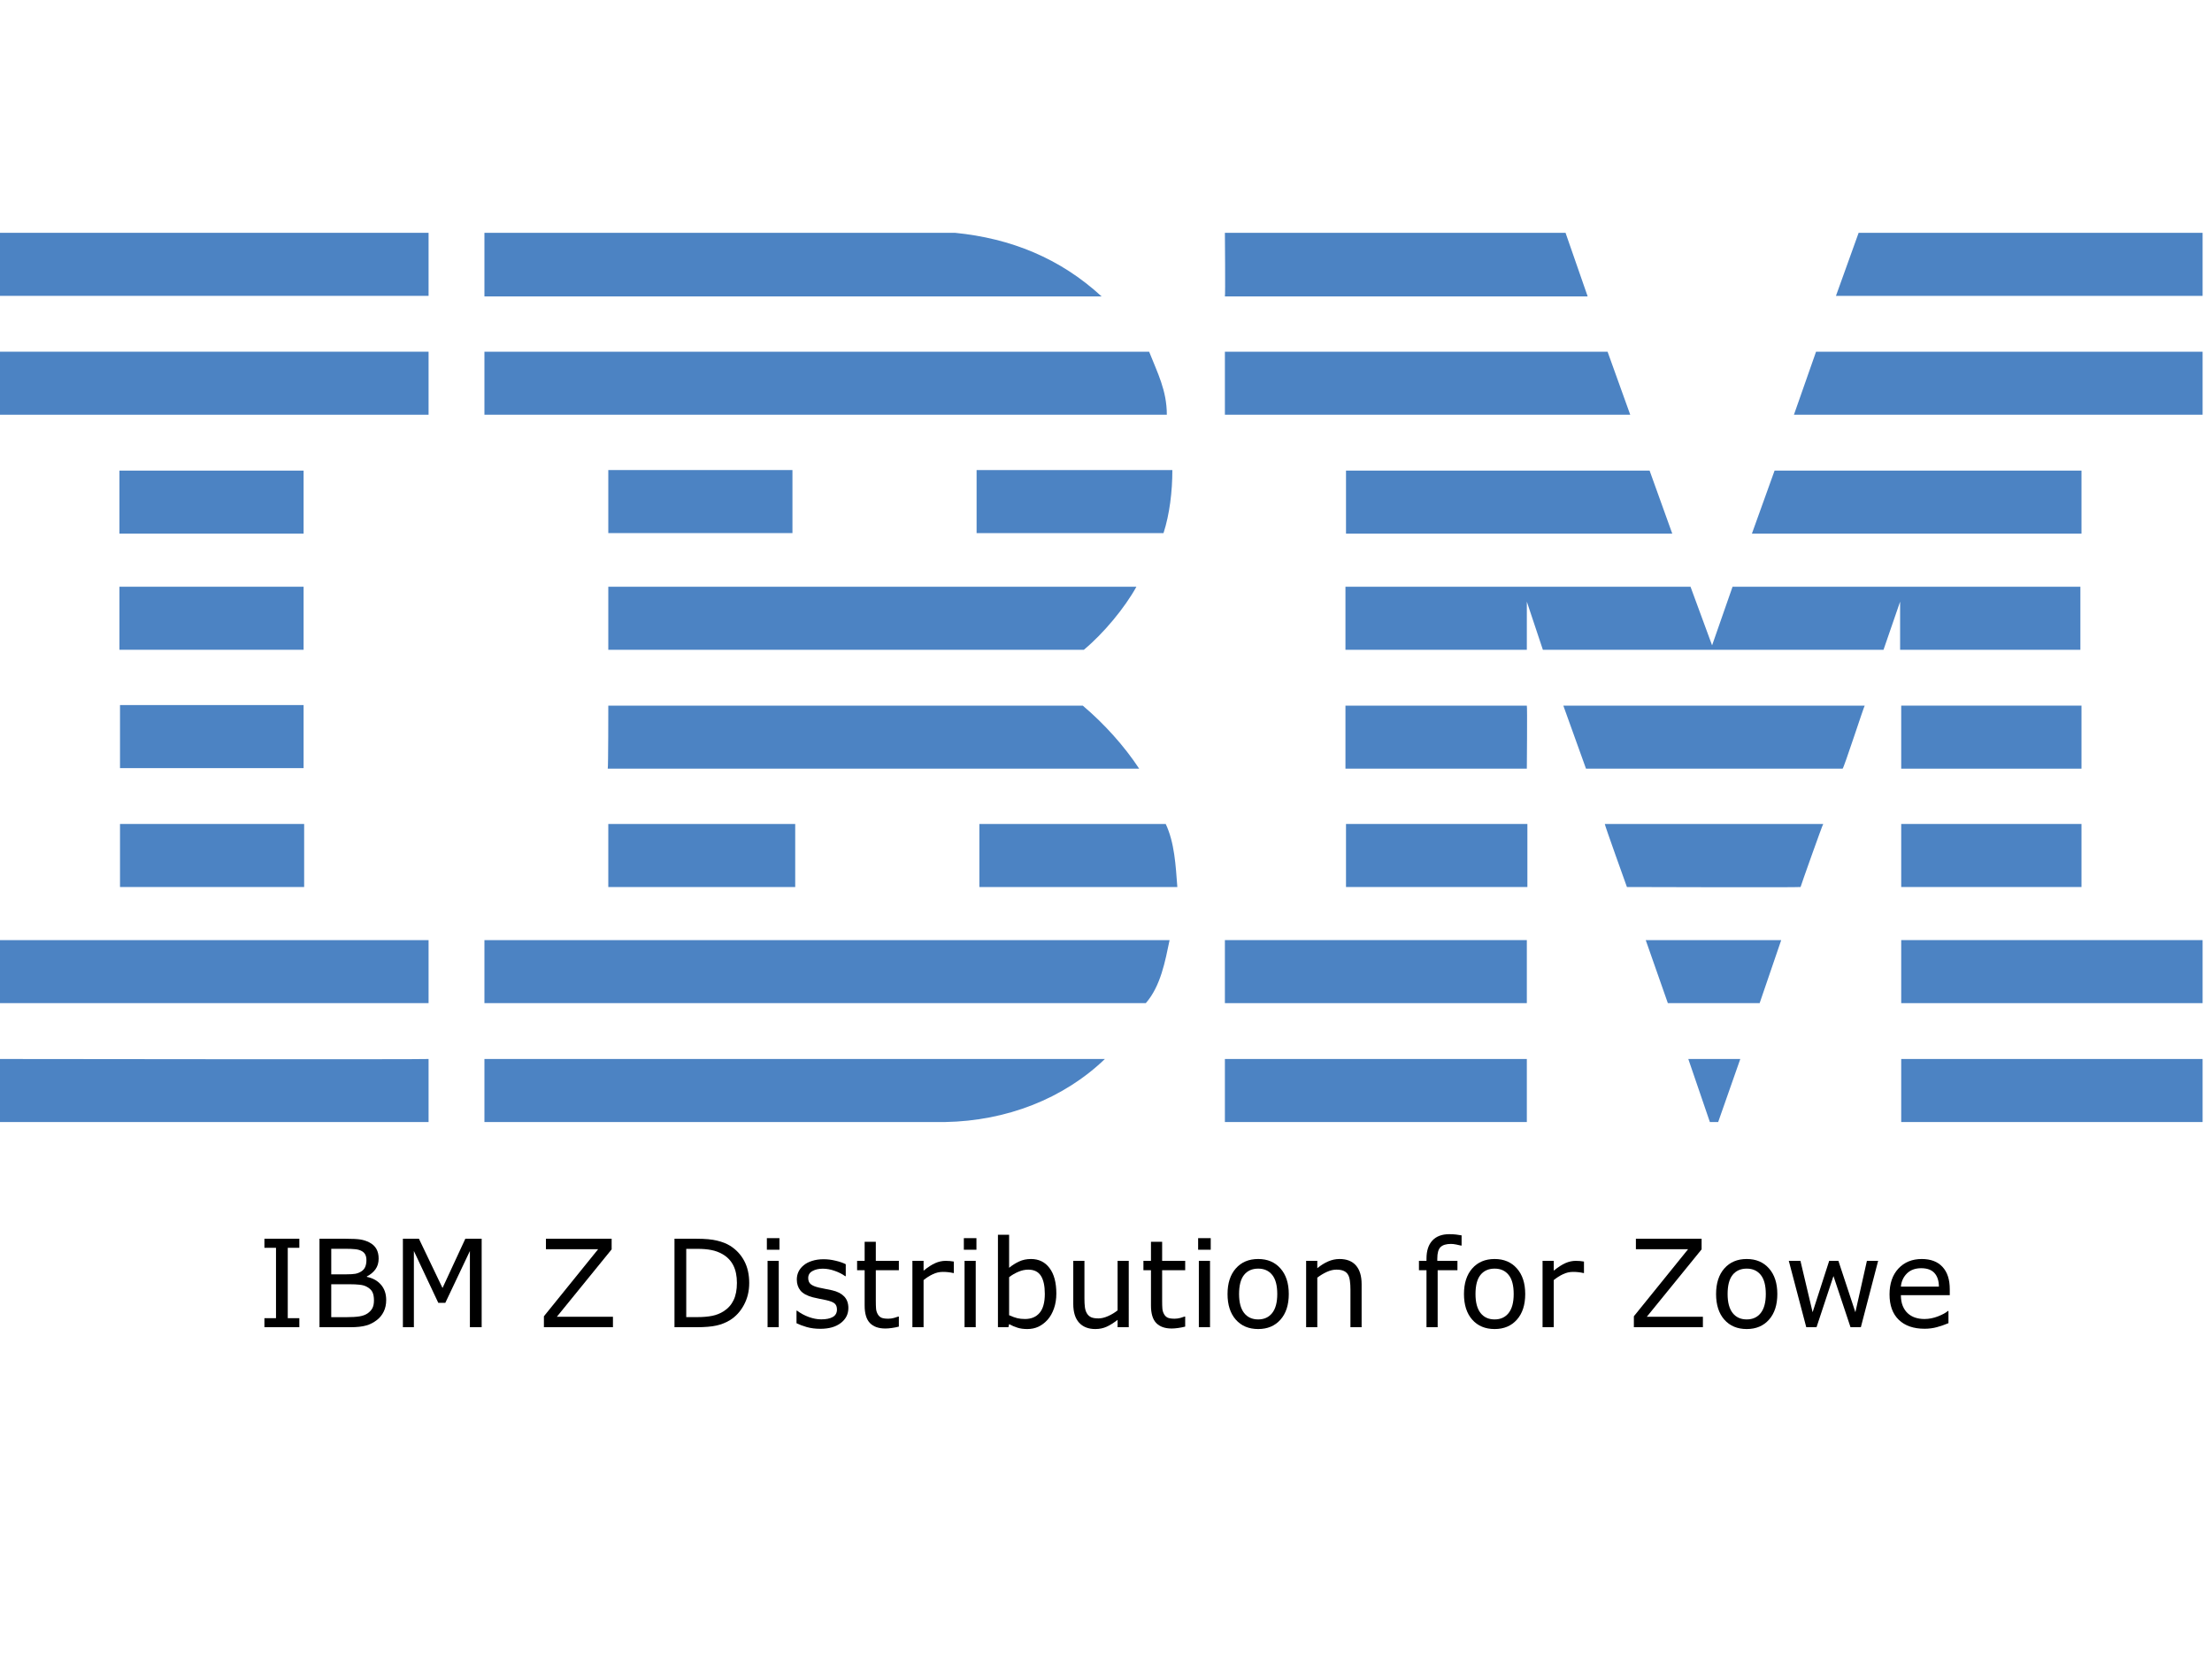
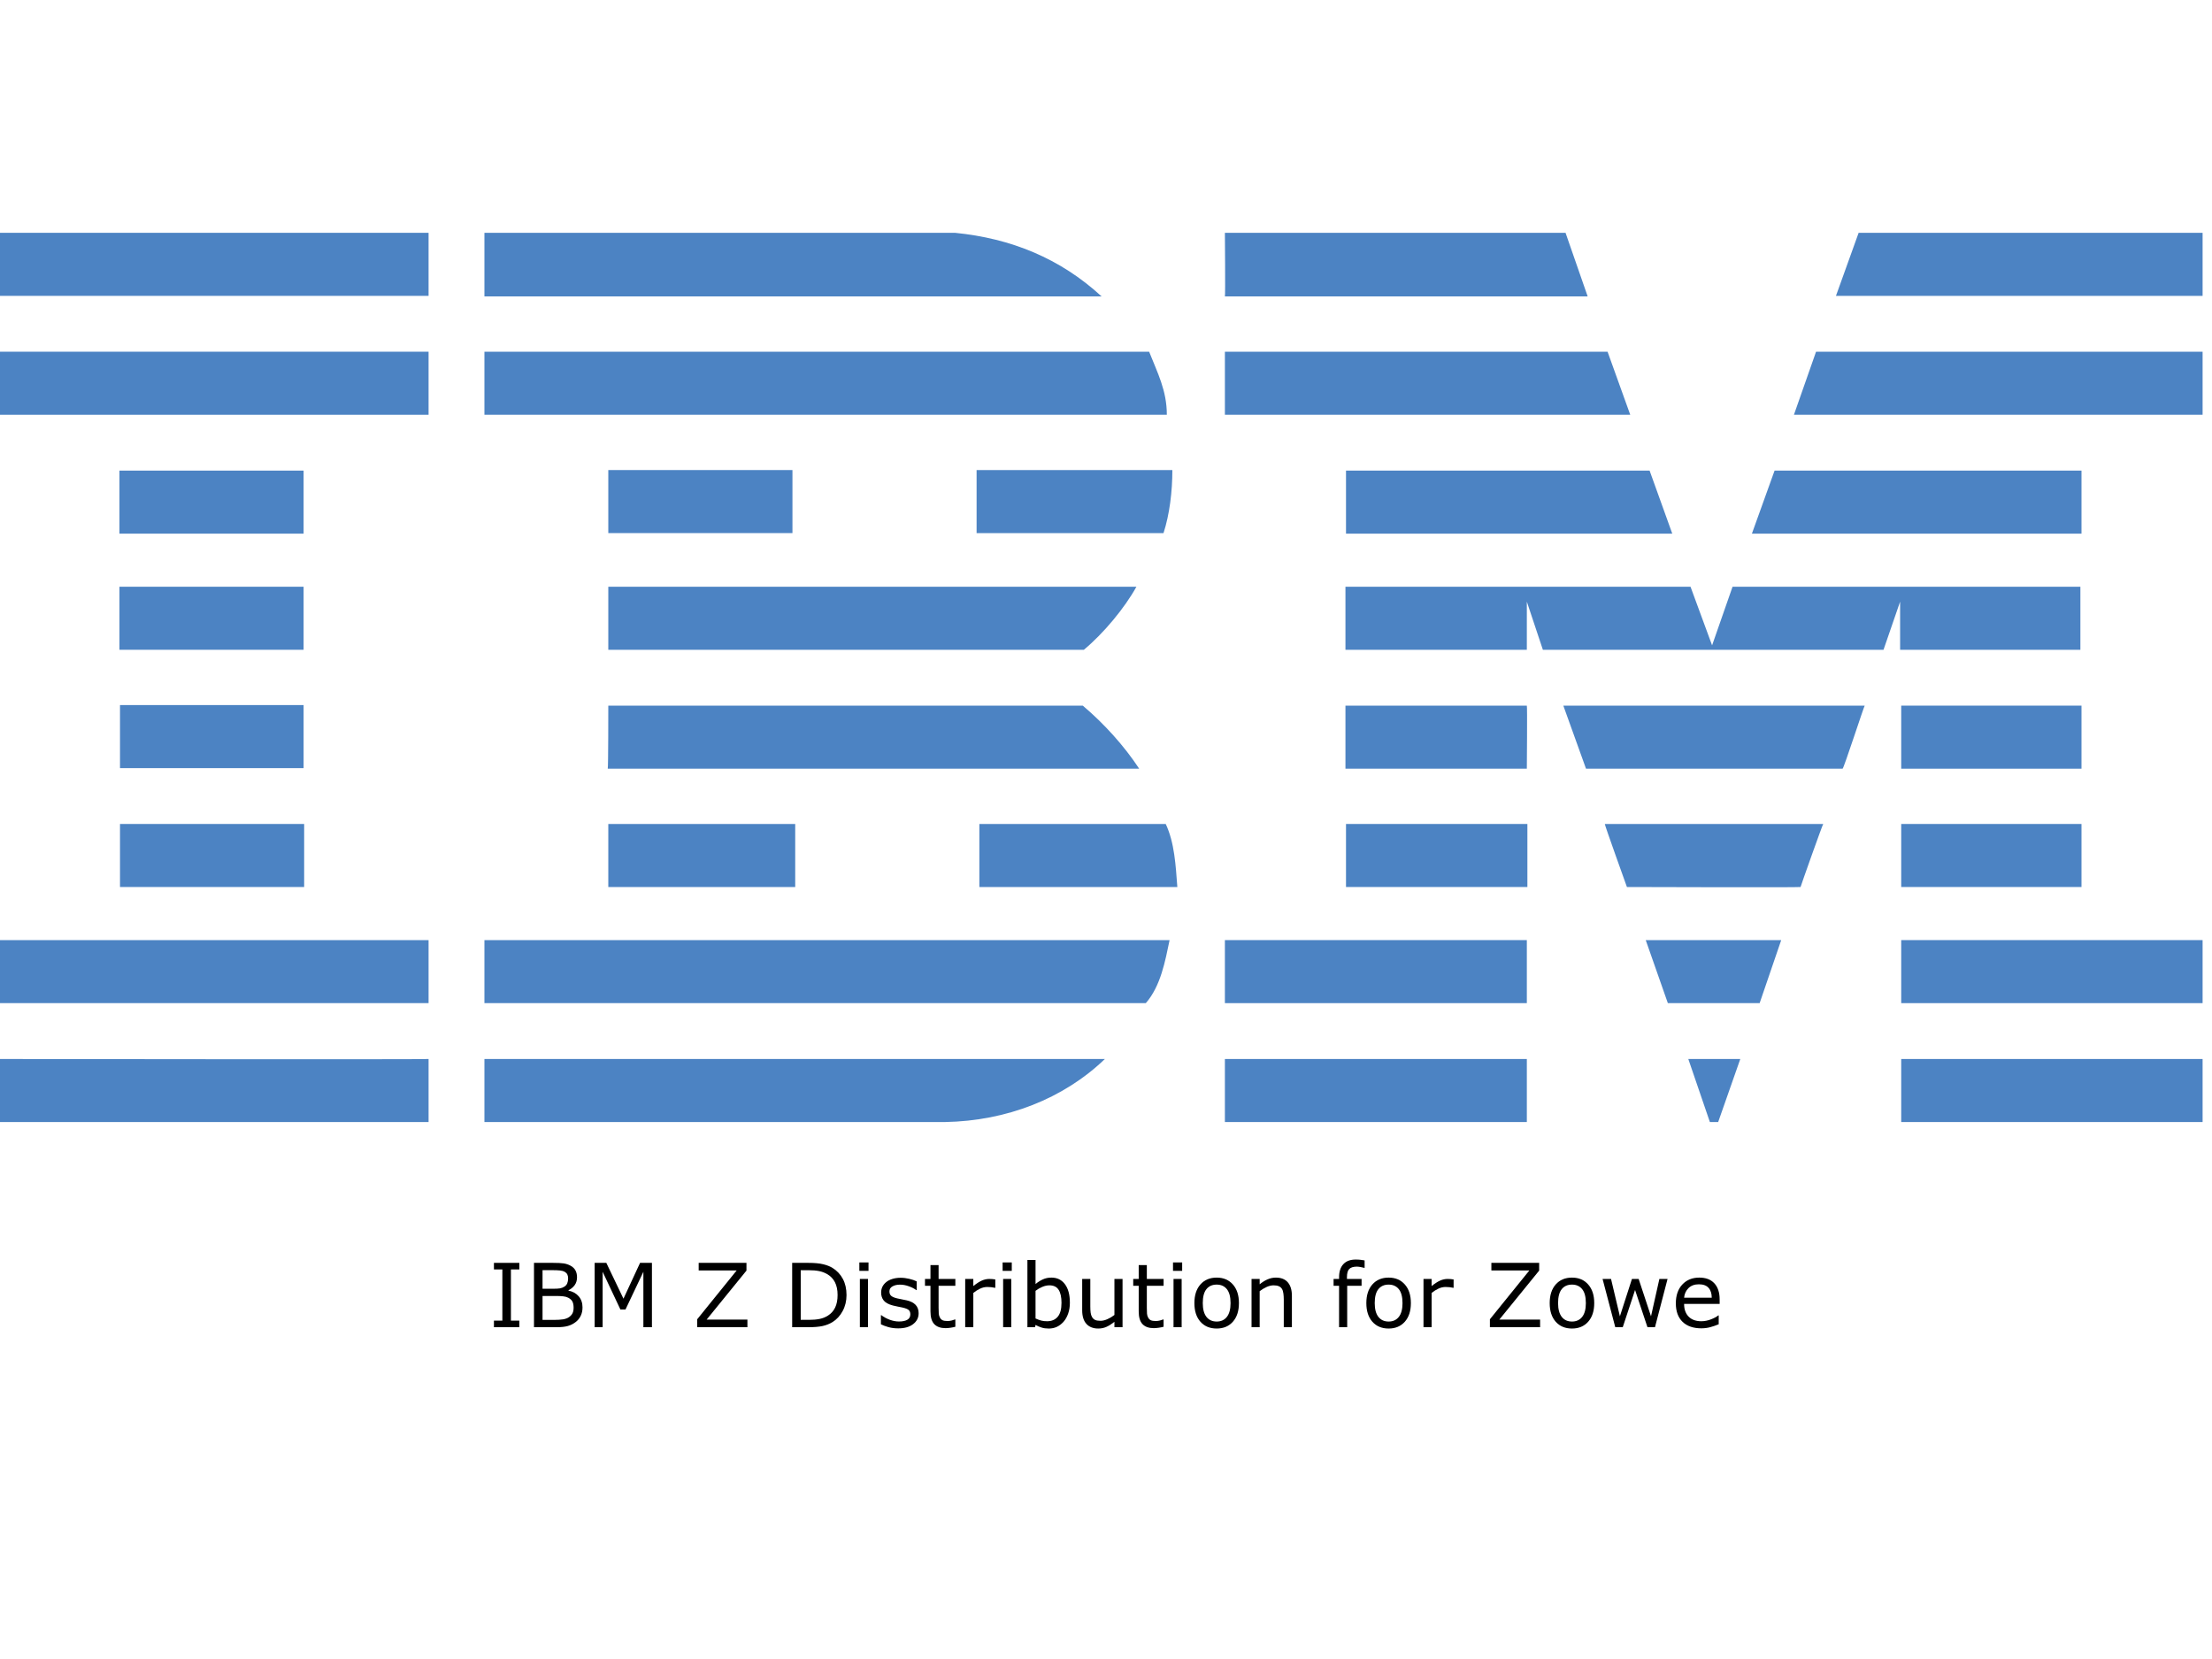
<svg xmlns="http://www.w3.org/2000/svg" id="Layer_1" x="0px" y="0px" viewBox="0 0 400 300" style="enable-background:new 0 0 400 245;" xml:space="preserve" version="1.1">
  <defs id="defs137" />
  <style type="text/css" id="style2"> .st0{fill:#4C83C3;} </style>
  <g id="g130">
    <path id="polygon4" class="st0" style="fill:#4c83c3" d="m 336.1,42.1 h 62.2 V 53.5 H 332 Z" />
    <path class="st0" d="m 221.5,42.1 h 61.6 l 4,11.5 c 0,0 -65.6,0 -65.6,0 0.1,-0.1 0,-11.5 0,-11.5 z" id="path6" />
    <path class="st0" d="m 172.7,42.1 c 10.1,1 19,4.6 26.5,11.5 0,0 -111.6,0 -111.6,0 0,0 0,-11.5 0,-11.5 z" id="path8" />
    <g id="g14">
      <path id="rect10" class="st0" style="fill:#4c83c3" d="m 0,42.1 h 77.5 v 11.4 H 0 Z" />
      <path class="st0" d="M 38.8,47.8" id="path12" />
    </g>
    <path class="st0" d="m 398.3,75 h -73.9 c 0,0 4,-11.4 4,-11.4 h 69.9 z" id="path16" />
    <path id="polygon18" class="st0" style="fill:#4c83c3" d="m 221.5,63.6 h 69.2 l 4.1,11.4 h -73.3 z" />
    <path class="st0" d="m 207.8,63.6 c 1.5,3.8 3.2,7 3.2,11.4 H 87.6 V 63.6 Z" id="path20" />
    <g id="g26">
      <path id="rect22" class="st0" style="fill:#4c83c3" d="m 0,63.6 h 77.5 v 11.4 H 0 Z" />
      <path class="st0" d="M 38.8,69.3" id="path24" />
    </g>
    <path id="polygon28" class="st0" style="fill:#4c83c3" d="m 376.4,85.1 v 11.4 h -59.6 l 4.1,-11.4 z" />
    <path id="polygon30" class="st0" style="fill:#4c83c3" d="M 243.4,96.5 V 85.1 h 54.9 l 4.1,11.4 z" />
    <path class="st0" d="m 212,85 c 0,3.9 -0.5,8 -1.6,11.4 H 176.6 V 85 Z" id="path32" />
    <g id="g38">
      <path id="rect34" class="st0" style="fill:#4c83c3" d="m 21.6,85.1 h 33.3 v 11.4 H 21.6 Z" />
      <path class="st0" d="M 38.3,90.8" id="path36" />
    </g>
    <g id="g44">
      <path id="rect40" class="st0" style="fill:#4c83c3" d="m 110,85 h 33.3 V 96.4 H 110 Z" />
      <path class="st0" d="M 126.6,90.8" id="path42" />
    </g>
    <path class="st0" d="m 276.1,108.8 c 0,0 0,8.7 0,8.7 h -32.8 v -11.4 h 62.4 l 3.9,10.6 c 0,0 3.7,-10.6 3.7,-10.6 h 62.9 v 11.4 h -32.6 c 0,0 0,-8.7 0,-8.7 l -3,8.7 H 279 Z" id="path46" />
    <path class="st0" d="m 110,106.1 h 95.5 v 0 c -2.1,3.8 -5.9,8.4 -9.5,11.4 0,0 -86,0 -86,0 0,0 0,-11.4 0,-11.4 z" id="path48" />
    <g id="g54">
      <path id="rect50" class="st0" style="fill:#4c83c3" d="m 21.6,106.1 h 33.3 v 11.4 H 21.6 Z" />
      <path class="st0" d="M 38.3,111.8" id="path52" />
    </g>
    <g id="g60">
      <path id="rect56" class="st0" style="fill:#4c83c3" d="m 343.8,127.6 h 32.6 V 139 h -32.6 z" />
      <path class="st0" d="M 360.1,133.3" id="path58" />
    </g>
    <path class="st0" d="M 276.1,127.6 H 243.3 V 139 c 0,0 32.8,0 32.8,0 0,-0.1 0.1,-11.4 0,-11.4 z" id="path62" />
    <path class="st0" d="m 337.2,127.6 c -0.1,0 -3.8,11.4 -4,11.4 h -46.4 c 0,0 -4.1,-11.4 -4.1,-11.4 z" id="path64" />
    <path class="st0" d="m 110,127.6 h 85.8 c 3.9,3.3 7.5,7.3 10.2,11.4 0.2,0 -96.1,0 -96.1,0 0.1,-0.1 0.1,-11.4 0.1,-11.4 z" id="path66" />
    <path class="st0" d="M 54.9,138.9 V 127.5 H 21.7 c 0,0 0,11.4 0,11.4 0,0 33.2,0 33.2,0 z" id="path68" />
    <g id="g74">
      <path id="rect70" class="st0" style="fill:#4c83c3" d="m 343.8,149 h 32.6 v 11.4 h -32.6 z" />
      <path class="st0" d="M 360.1,154.7" id="path72" />
    </g>
    <g id="g80">
      <path id="rect76" class="st0" style="fill:#4c83c3" d="m 243.4,149 h 32.8 v 11.4 h -32.8 z" />
      <path class="st0" d="M 259.8,154.7" id="path78" />
    </g>
    <path class="st0" d="m 325.6,160.4 c 0,-0.1 4,-11.4 4.1,-11.4 h -39.5 c -0.1,0 4,11.4 4,11.4 0,0 31.4,0.1 31.4,0 z" id="path82" />
    <path class="st0" d="m 110,160.4 c 0,0 0,-11.4 0,-11.4 h 33.8 c 0,0 0,11.4 0,11.4 -0.1,0 -33.8,0 -33.8,0 z" id="path84" />
    <path class="st0" d="m 210.8,149 c 1.6,3.4 1.8,7.5 2.1,11.4 H 177.1 V 149 Z" id="path86" />
    <g id="g92">
      <path id="rect88" class="st0" style="fill:#4c83c3" d="M 21.7,149 H 55 v 11.4 H 21.7 Z" />
      <path class="st0" d="M 38.3,154.7" id="path90" />
    </g>
    <g id="g98">
      <path id="rect94" class="st0" style="fill:#4c83c3" d="m 343.8,170 h 54.5 v 11.4 h -54.5 z" />
      <path class="st0" d="M 371,175.7" id="path96" />
    </g>
    <g id="g104">
      <path id="rect100" class="st0" style="fill:#4c83c3" d="m 221.5,170 h 54.6 v 11.4 h -54.6 z" />
      <path class="st0" d="M 248.8,175.7" id="path102" />
    </g>
    <path id="polygon106" class="st0" style="fill:#4c83c3" d="m 297.6,170 h 24.5 l -3.9,11.4 h -16.6 z" />
    <path class="st0" d="m 0,170 v 11.4 h 77.5 c 0,0 0,-11.4 0,-11.4 0,0 -77.6,0 -77.5,0 z" id="path108" />
    <path class="st0" d="m 211.5,170 c -0.8,3.8 -1.6,8.3 -4.3,11.4 h -1 H 87.6 V 170 Z" id="path110" />
    <path id="polygon112" class="st0" style="fill:#4c83c3" d="m 305.3,191.5 h 9.4 l -4,11.4 h -1.5 z" />
    <g id="g118">
      <path id="rect114" class="st0" style="fill:#4c83c3" d="m 343.8,191.5 h 54.5 v 11.4 h -54.5 z" />
      <path class="st0" d="M 371,197.2" id="path116" />
    </g>
    <path class="st0" d="m 87.6,202.9 v -11.4 c 0,0 111.9,0 112.2,0 -7.5,7.2 -17.8,11.2 -28.9,11.4 H 87.6" id="path120" />
    <g id="g126">
      <path id="rect122" class="st0" style="fill:#4c83c3" d="m 221.5,191.5 h 54.6 v 11.4 h -54.6 z" />
      <path class="st0" d="M 248.8,197.2" id="path124" />
    </g>
    <path class="st0" d="m 77.5,191.5 c 0,0 0,11.4 0,11.4 0,0 -77.4,0 -77.5,0 0,0 0,-11.4 0,-11.4 0,0 77.4,0.1 77.5,0 z" id="path128" />
  </g>
-   <g aria-label="IBM Z Distribution for Zowe" id="text132" style="font-size:22px;text-anchor:middle">
-     <path d="M 54.132,240 H 47.815 v -1.633 h 2.095 V 225.638 H 47.815 v -1.633 h 6.316 v 1.633 h -2.095 v 12.729 h 2.095 z" id="path158" />
-     <path d="m 69.837,235.08 q 0,1.192 -0.451,2.105 -0.451,0.913 -1.214,1.504 -0.902,0.709 -1.987,1.01 Q 65.11,240 63.445,240 h -5.672 v -15.995 h 4.737 q 1.751,0 2.621,0.129 0.87,0.129 1.665,0.537 0.881,0.462 1.278,1.192 0.397,0.72 0.397,1.729 0,1.139 -0.58,1.944 -0.58,0.795 -1.547,1.278 v 0.086 q 1.622,0.333 2.557,1.429 0.935,1.085 0.935,2.75 z m -3.577,-7.208 q 0,-0.58 -0.193,-0.978 -0.193,-0.397 -0.623,-0.645 -0.505,-0.29 -1.225,-0.354 -0.72,-0.075 -1.783,-0.075 h -2.535 v 4.619 h 2.75 q 0.999,0 1.59,-0.097 0.591,-0.107 1.096,-0.43 0.505,-0.322 0.709,-0.827 0.215,-0.516 0.215,-1.214 z m 1.364,7.294 q 0,-0.967 -0.29,-1.536 -0.29,-0.569 -1.053,-0.967 -0.516,-0.269 -1.257,-0.344 -0.73,-0.086 -1.783,-0.086 h -3.341 v 5.951 h 2.814 q 1.396,0 2.288,-0.14 0.892,-0.15 1.461,-0.537 0.602,-0.419 0.881,-0.956 0.279,-0.537 0.279,-1.386 z" id="path160" />
-     <path d="m 87.1,240 h -2.127 v -13.782 l -4.447,9.378 h -1.268 l -4.415,-9.378 V 240 h -1.987 v -15.995 h 2.9 l 4.265,8.905 4.125,-8.905 h 2.954 z" id="path162" />
-     <path d="M 110.84,240 H 98.357 v -1.977 l 9.808,-12.128 h -9.442 v -1.891 h 11.881 v 1.923 l -9.904,12.182 h 10.141 z" id="path164" />
-     <path d="m 135.482,232.019 q 0,2.181 -0.956,3.953 -0.945,1.772 -2.524,2.75 -1.096,0.677 -2.449,0.978 Q 128.21,240 126.008,240 h -4.039 v -15.995 h 3.996 q 2.342,0 3.717,0.344 1.386,0.333 2.342,0.924 1.633,1.021 2.546,2.718 0.913,1.697 0.913,4.028 z m -2.224,-0.032 q 0,-1.88 -0.655,-3.169 -0.655,-1.289 -1.955,-2.03 -0.945,-0.537 -2.009,-0.741 -1.063,-0.215 -2.546,-0.215 h -1.998 v 12.343 h 1.998 q 1.536,0 2.675,-0.226 1.149,-0.226 2.105,-0.838 1.192,-0.763 1.783,-2.009 0.602,-1.246 0.602,-3.115 z" id="path166" />
-     <path d="m 140.95,225.992 h -2.277 v -2.095 h 2.277 z M 140.821,240 h -2.02 v -11.999 h 2.02 z" id="path168" />
-     <path d="m 153.411,236.541 q 0,1.644 -1.364,2.696 -1.354,1.053 -3.706,1.053 -1.332,0 -2.449,-0.312 -1.106,-0.322 -1.858,-0.698 v -2.267 h 0.107 q 0.956,0.72 2.127,1.149 1.171,0.419 2.245,0.419 1.332,0 2.084,-0.43 0.752,-0.43 0.752,-1.354 0,-0.709 -0.408,-1.074 -0.408,-0.365 -1.568,-0.623 -0.43,-0.097 -1.128,-0.226 -0.688,-0.129 -1.257,-0.279 -1.579,-0.419 -2.245,-1.225 -0.655,-0.816 -0.655,-1.998 0,-0.741 0.301,-1.396 0.312,-0.655 0.935,-1.171 0.602,-0.505 1.525,-0.795 0.935,-0.301 2.084,-0.301 1.074,0 2.17,0.269 1.106,0.258 1.837,0.634 v 2.159 h -0.107 q -0.773,-0.569 -1.88,-0.956 -1.106,-0.397 -2.17,-0.397 -1.106,0 -1.869,0.43 -0.763,0.419 -0.763,1.257 0,0.741 0.462,1.117 0.451,0.376 1.461,0.612 0.559,0.129 1.246,0.258 0.698,0.129 1.16,0.236 1.407,0.322 2.17,1.106 0.763,0.795 0.763,2.105 z" id="path170" />
-     <path d="m 162.542,239.893 q -0.569,0.15 -1.246,0.247 -0.666,0.097 -1.192,0.097 -1.837,0 -2.793,-0.988 -0.956,-0.988 -0.956,-3.169 v -6.381 h -1.364 v -1.697 h 1.364 v -3.448 h 2.02 v 3.448 h 4.168 v 1.697 h -4.168 v 5.468 q 0,0.945 0.043,1.482 0.043,0.526 0.301,0.988 0.236,0.43 0.645,0.634 0.419,0.193 1.268,0.193 0.494,0 1.031,-0.14 0.537,-0.15 0.773,-0.247 h 0.107 z" id="path172" />
-     <path d="m 172.479,230.203 h -0.107 q -0.451,-0.107 -0.881,-0.15 -0.419,-0.054 -0.999,-0.054 -0.935,0 -1.805,0.419 -0.87,0.408 -1.676,1.063 V 240 h -2.02 v -11.999 h 2.02 v 1.772 q 1.203,-0.967 2.116,-1.364 0.924,-0.408 1.88,-0.408 0.526,0 0.763,0.032 0.236,0.021 0.709,0.097 z" id="path174" />
-     <path d="m 176.571,225.992 h -2.277 v -2.095 h 2.277 z M 176.442,240 h -2.02 v -11.999 h 2.02 z" id="path176" />
-     <path d="m 191.02,233.909 q 0,1.504 -0.43,2.707 -0.419,1.203 -1.139,2.02 -0.763,0.849 -1.676,1.278 -0.913,0.419 -2.009,0.419 -1.021,0 -1.783,-0.247 -0.763,-0.236 -1.504,-0.645 L 182.351,240 h -1.891 v -16.715 h 2.02 v 5.973 q 0.849,-0.698 1.805,-1.139 0.956,-0.451 2.148,-0.451 2.127,0 3.352,1.633 1.235,1.633 1.235,4.608 z m -2.084,0.054 q 0,-2.148 -0.709,-3.255 -0.709,-1.117 -2.288,-1.117 -0.881,0 -1.783,0.387 -0.902,0.376 -1.676,0.978 v 6.875 q 0.859,0.387 1.472,0.537 0.623,0.15 1.407,0.15 1.676,0 2.621,-1.096 0.956,-1.106 0.956,-3.459 z" id="path178" />
-     <path d="m 204.114,240 h -2.02 v -1.332 q -1.021,0.806 -1.955,1.235 -0.935,0.43 -2.062,0.43 -1.891,0 -2.943,-1.149 -1.053,-1.16 -1.053,-3.395 v -7.788 h 2.02 v 6.832 q 0,0.913 0.086,1.568 0.086,0.645 0.365,1.106 0.29,0.473 0.752,0.688 0.462,0.215 1.343,0.215 0.784,0 1.708,-0.408 0.935,-0.408 1.74,-1.042 v -8.959 h 2.02 z" id="path180" />
-     <path d="m 214.319,239.893 q -0.569,0.15 -1.246,0.247 -0.666,0.097 -1.192,0.097 -1.837,0 -2.793,-0.988 -0.956,-0.988 -0.956,-3.169 v -6.381 h -1.364 v -1.697 h 1.364 v -3.448 h 2.02 v 3.448 h 4.168 v 1.697 h -4.168 v 5.468 q 0,0.945 0.043,1.482 0.043,0.526 0.301,0.988 0.236,0.43 0.645,0.634 0.419,0.193 1.268,0.193 0.494,0 1.031,-0.14 0.537,-0.15 0.773,-0.247 h 0.107 z" id="path182" />
-     <path d="m 218.938,225.992 h -2.277 v -2.095 h 2.277 z M 218.81,240 h -2.02 v -11.999 h 2.02 z" id="path184" />
-     <path d="m 233.054,234.006 q 0,2.933 -1.504,4.63 -1.504,1.697 -4.028,1.697 -2.546,0 -4.05,-1.697 -1.493,-1.697 -1.493,-4.63 0,-2.933 1.493,-4.63 1.504,-1.708 4.05,-1.708 2.524,0 4.028,1.708 1.504,1.697 1.504,4.63 z m -2.084,0 q 0,-2.331 -0.913,-3.459 -0.913,-1.139 -2.535,-1.139 -1.644,0 -2.557,1.139 -0.902,1.128 -0.902,3.459 0,2.256 0.913,3.427 0.913,1.16 2.546,1.16 1.611,0 2.524,-1.149 0.924,-1.16 0.924,-3.438 z" id="path186" />
-     <path d="m 246.224,240 h -2.02 v -6.832 q 0,-0.827 -0.097,-1.547 -0.097,-0.73 -0.354,-1.139 -0.269,-0.451 -0.773,-0.666 -0.505,-0.226 -1.311,-0.226 -0.827,0 -1.73,0.408 -0.902,0.408 -1.729,1.042 V 240 h -2.02 v -11.999 h 2.02 v 1.332 q 0.945,-0.784 1.955,-1.225 1.01,-0.44 2.073,-0.44 1.944,0 2.965,1.171 1.021,1.171 1.021,3.373 z" id="path188" />
-     <path d="m 264.303,225.24 h -0.107 q -0.333,-0.097 -0.87,-0.193 -0.537,-0.107 -0.945,-0.107 -1.3,0 -1.891,0.58 -0.58,0.569 -0.58,2.073 v 0.408 h 3.642 v 1.697 h -3.577 V 240 h -2.02 v -10.302 h -1.364 v -1.697 h 1.364 v -0.397 q 0,-2.138 1.063,-3.276 1.063,-1.149 3.072,-1.149 0.677,0 1.214,0.065 0.548,0.064 0.999,0.15 z" id="path190" />
-     <path d="m 275.808,234.006 q 0,2.933 -1.504,4.63 -1.504,1.697 -4.028,1.697 -2.546,0 -4.05,-1.697 -1.493,-1.697 -1.493,-4.63 0,-2.933 1.493,-4.63 1.504,-1.708 4.05,-1.708 2.524,0 4.028,1.708 1.504,1.697 1.504,4.63 z m -2.084,0 q 0,-2.331 -0.913,-3.459 -0.913,-1.139 -2.535,-1.139 -1.644,0 -2.557,1.139 -0.902,1.128 -0.902,3.459 0,2.256 0.913,3.427 0.913,1.16 2.546,1.16 1.611,0 2.524,-1.149 0.924,-1.16 0.924,-3.438 z" id="path192" />
-     <path d="m 286.432,230.203 h -0.107 q -0.451,-0.107 -0.881,-0.15 -0.419,-0.054 -0.999,-0.054 -0.935,0 -1.805,0.419 -0.87,0.408 -1.676,1.063 V 240 h -2.02 v -11.999 h 2.02 v 1.772 q 1.203,-0.967 2.116,-1.364 0.924,-0.408 1.88,-0.408 0.526,0 0.763,0.032 0.236,0.021 0.709,0.097 z" id="path194" />
-     <path d="m 307.938,240 h -12.482 v -1.977 l 9.808,-12.128 h -9.442 v -1.891 h 11.881 v 1.923 l -9.904,12.182 h 10.141 z" id="path196" />
-     <path d="m 321.397,234.006 q 0,2.933 -1.504,4.63 -1.504,1.697 -4.028,1.697 -2.546,0 -4.05,-1.697 -1.493,-1.697 -1.493,-4.63 0,-2.933 1.493,-4.63 1.504,-1.708 4.05,-1.708 2.524,0 4.028,1.708 1.504,1.697 1.504,4.63 z m -2.084,0 q 0,-2.331 -0.913,-3.459 -0.913,-1.139 -2.535,-1.139 -1.644,0 -2.557,1.139 -0.902,1.128 -0.902,3.459 0,2.256 0.913,3.427 0.913,1.16 2.546,1.16 1.611,0 2.524,-1.149 0.924,-1.16 0.924,-3.438 z" id="path198" />
-     <path d="M 339.627,228.001 336.501,240 h -1.869 L 331.549,230.751 328.487,240 h -1.858 l -3.158,-11.999 h 2.105 l 2.202,9.292 2.997,-9.292 h 1.665 l 3.072,9.292 2.084,-9.292 z" id="path200" />
-     <path d="m 352.582,234.21 h -8.841 q 0,1.106 0.333,1.934 0.333,0.816 0.913,1.343 0.559,0.516 1.321,0.773 0.773,0.258 1.697,0.258 1.225,0 2.46,-0.483 1.246,-0.494 1.772,-0.967 h 0.107 v 2.202 q -1.02,0.43 -2.084,0.72 -1.063,0.29 -2.234,0.29 -2.986,0 -4.662,-1.611 -1.676,-1.622 -1.676,-4.598 0,-2.943 1.601,-4.673 1.611,-1.729 4.232,-1.729 2.428,0 3.738,1.418 1.321,1.418 1.321,4.028 z m -1.966,-1.547 q -0.011,-1.59 -0.806,-2.46 -0.784,-0.87 -2.396,-0.87 -1.622,0 -2.589,0.956 -0.956,0.956 -1.085,2.374 z" id="path202" />
+   <g aria-label="IBM Z Distribution for Zowe" id="text132" style="font-size:16px;text-anchor:middle">
+     <path d="m 93.914,240 h -4.594 v -1.188 h 1.523 v -9.258 h -1.523 v -1.188 h 4.594 v 1.188 h -1.523 v 9.258 h 1.523 z" id="path158" />
+     <path d="m 105.336,236.422 q 0,0.867 -0.328,1.531 -0.328,0.664 -0.883,1.094 -0.656,0.516 -1.445,0.734 Q 101.898,240 100.688,240 h -4.125 v -11.633 h 3.445 q 1.273,0 1.906,0.094 0.633,0.094 1.211,0.391 0.641,0.336 0.93,0.867 0.289,0.523 0.289,1.258 0,0.828 -0.422,1.414 -0.422,0.578 -1.125,0.93 v 0.062 q 1.18,0.242 1.859,1.039 0.68,0.789 0.68,2 z m -2.602,-5.242 q 0,-0.422 -0.141,-0.711 -0.141,-0.289 -0.453,-0.469 -0.367,-0.211 -0.891,-0.258 -0.523,-0.055 -1.297,-0.055 h -1.844 v 3.359 h 2 q 0.727,0 1.156,-0.07 0.43,-0.078 0.797,-0.312 0.367,-0.234 0.516,-0.602 0.156,-0.375 0.156,-0.883 z m 0.992,5.305 q 0,-0.703 -0.211,-1.117 -0.211,-0.414 -0.766,-0.703 -0.375,-0.195 -0.914,-0.25 -0.531,-0.062 -1.297,-0.062 h -2.43 v 4.328 h 2.047 q 1.016,0 1.664,-0.102 0.648,-0.109 1.062,-0.391 0.438,-0.305 0.641,-0.695 0.203,-0.391 0.203,-1.008 z" id="path160" />
+     <path d="m 117.891,240 h -1.547 v -10.023 l -3.234,6.82 h -0.922 l -3.211,-6.82 V 240 h -1.445 v -11.633 h 2.109 l 3.102,6.477 3,-6.477 h 2.148 z" id="path162" />
+     <path d="m 135.156,240 h -9.078 v -1.438 l 7.133,-8.82 h -6.867 v -1.375 h 8.641 v 1.398 l -7.203,8.859 h 7.375 z" id="path164" />
+     <path d="m 153.078,234.195 q 0,1.586 -0.695,2.875 -0.688,1.289 -1.836,2 -0.797,0.492 -1.781,0.711 Q 147.789,240 146.188,240 H 143.25 v -11.633 h 2.906 q 1.703,0 2.703,0.25 1.008,0.242 1.703,0.672 1.188,0.742 1.852,1.977 0.664,1.234 0.664,2.93 z m -1.617,-0.023 q 0,-1.367 -0.477,-2.305 -0.477,-0.938 -1.422,-1.477 -0.688,-0.391 -1.461,-0.539 -0.773,-0.156 -1.852,-0.156 h -1.453 v 8.977 H 146.25 q 1.117,0 1.945,-0.164 0.836,-0.164 1.531,-0.609 0.867,-0.555 1.297,-1.461 0.438,-0.906 0.438,-2.266 z" id="path166" />
+     <path d="m 157.055,229.812 h -1.656 v -1.523 h 1.656 z M 156.961,240 h -1.469 v -8.727 h 1.469 z" id="path168" />
+     <path d="m 166.117,237.484 q 0,1.195 -0.992,1.961 -0.984,0.766 -2.695,0.766 -0.969,0 -1.781,-0.227 -0.805,-0.234 -1.352,-0.508 v -1.648 h 0.078 q 0.695,0.523 1.547,0.836 0.852,0.305 1.633,0.305 0.969,0 1.516,-0.312 0.547,-0.312 0.547,-0.984 0,-0.516 -0.297,-0.781 -0.297,-0.266 -1.141,-0.453 -0.312,-0.07 -0.82,-0.164 -0.5,-0.094 -0.914,-0.203 -1.148,-0.305 -1.633,-0.891 -0.477,-0.594 -0.477,-1.453 0,-0.539 0.219,-1.016 0.227,-0.477 0.68,-0.852 0.438,-0.367 1.109,-0.578 0.68,-0.219 1.516,-0.219 0.781,0 1.578,0.195 0.805,0.188 1.336,0.461 v 1.57 h -0.078 q -0.562,-0.414 -1.367,-0.695 -0.805,-0.289 -1.578,-0.289 -0.805,0 -1.359,0.312 -0.555,0.305 -0.555,0.914 0,0.539 0.336,0.812 0.328,0.273 1.062,0.445 0.406,0.094 0.906,0.188 0.508,0.094 0.844,0.172 1.023,0.234 1.578,0.805 0.555,0.578 0.555,1.531 z" id="path170" />
+     <path d="m 172.758,239.922 q -0.414,0.109 -0.906,0.18 -0.484,0.07 -0.867,0.07 -1.336,0 -2.031,-0.719 -0.695,-0.719 -0.695,-2.305 v -4.641 h -0.992 v -1.234 h 0.992 v -2.508 h 1.469 v 2.508 h 3.031 v 1.234 h -3.031 v 3.977 q 0,0.688 0.031,1.078 0.031,0.383 0.219,0.719 0.172,0.312 0.469,0.461 0.305,0.141 0.922,0.141 0.359,0 0.75,-0.102 0.391,-0.109 0.562,-0.18 h 0.078 z" id="path172" />
+     <path d="m 179.984,232.875 h -0.078 q -0.328,-0.078 -0.641,-0.109 -0.305,-0.039 -0.727,-0.039 -0.68,0 -1.312,0.305 -0.633,0.297 -1.219,0.773 V 240 h -1.469 v -8.727 h 1.469 v 1.289 q 0.875,-0.703 1.539,-0.992 0.672,-0.297 1.367,-0.297 0.383,0 0.555,0.023 0.172,0.016 0.516,0.07 z" id="path174" />
+     <path d="m 182.961,229.812 h -1.656 v -1.523 h 1.656 z M 182.867,240 h -1.469 v -8.727 h 1.469 z" id="path176" />
+     <path d="m 193.469,235.57 q 0,1.094 -0.312,1.969 -0.305,0.875 -0.828,1.469 -0.555,0.617 -1.219,0.93 -0.664,0.305 -1.461,0.305 -0.742,0 -1.297,-0.18 -0.555,-0.172 -1.094,-0.469 L 187.164,240 h -1.375 v -12.156 h 1.469 v 4.344 q 0.617,-0.508 1.312,-0.828 0.695,-0.328 1.562,-0.328 1.547,0 2.438,1.188 0.898,1.188 0.898,3.352 z m -1.516,0.039 q 0,-1.562 -0.516,-2.367 -0.516,-0.812 -1.664,-0.812 -0.641,0 -1.297,0.281 -0.656,0.273 -1.219,0.711 v 5 q 0.625,0.281 1.07,0.391 0.453,0.109 1.023,0.109 1.219,0 1.906,-0.797 0.695,-0.805 0.695,-2.516 z" id="path178" />
+     <path d="m 202.992,240 h -1.469 v -0.969 q -0.742,0.586 -1.422,0.898 -0.68,0.312 -1.5,0.312 -1.375,0 -2.141,-0.836 -0.766,-0.844 -0.766,-2.469 v -5.664 h 1.469 v 4.969 q 0,0.664 0.062,1.141 0.062,0.469 0.266,0.805 0.211,0.344 0.547,0.5 0.336,0.156 0.977,0.156 0.57,0 1.242,-0.297 0.68,-0.297 1.266,-0.758 v -6.516 h 1.469 z" id="path180" />
+     <path d="m 210.414,239.922 q -0.414,0.109 -0.906,0.18 -0.484,0.07 -0.867,0.07 -1.336,0 -2.031,-0.719 -0.695,-0.719 -0.695,-2.305 v -4.641 h -0.992 v -1.234 h 0.992 v -2.508 h 1.469 v 2.508 h 3.031 v 1.234 h -3.031 v 3.977 q 0,0.688 0.031,1.078 0.031,0.383 0.219,0.719 0.172,0.312 0.469,0.461 0.305,0.141 0.922,0.141 0.359,0 0.75,-0.102 0.391,-0.109 0.562,-0.18 h 0.078 z" id="path182" />
+     <path d="m 213.773,229.812 h -1.656 v -1.523 h 1.656 z M 213.68,240 h -1.469 v -8.727 h 1.469 z" id="path184" />
+     <path d="m 224.039,235.641 q 0,2.133 -1.094,3.367 -1.094,1.234 -2.93,1.234 -1.852,0 -2.945,-1.234 -1.086,-1.234 -1.086,-3.367 0,-2.133 1.086,-3.367 1.094,-1.242 2.945,-1.242 1.836,0 2.93,1.242 1.094,1.234 1.094,3.367 z m -1.516,0 q 0,-1.695 -0.664,-2.516 -0.664,-0.828 -1.844,-0.828 -1.195,0 -1.859,0.828 -0.656,0.82 -0.656,2.516 0,1.641 0.664,2.492 0.664,0.844 1.852,0.844 1.172,0 1.836,-0.836 0.672,-0.844 0.672,-2.5 z" id="path186" />
+     <path d="m 233.617,240 h -1.469 v -4.969 q 0,-0.602 -0.07,-1.125 -0.07,-0.531 -0.258,-0.828 -0.195,-0.328 -0.562,-0.484 -0.367,-0.164 -0.953,-0.164 -0.602,0 -1.258,0.297 -0.656,0.297 -1.258,0.758 V 240 h -1.469 v -8.727 h 1.469 v 0.969 q 0.688,-0.57 1.422,-0.891 0.734,-0.32 1.508,-0.32 1.414,0 2.156,0.852 0.742,0.852 0.742,2.453 z" id="path188" />
+     <path d="m 246.766,229.266 h -0.078 q -0.242,-0.07 -0.633,-0.141 -0.391,-0.078 -0.688,-0.078 -0.945,0 -1.375,0.422 -0.422,0.414 -0.422,1.508 v 0.297 h 2.648 v 1.234 h -2.602 V 240 h -1.469 v -7.492 h -0.992 v -1.234 h 0.992 v -0.289 q 0,-1.555 0.773,-2.383 0.773,-0.836 2.234,-0.836 0.492,0 0.883,0.047 0.398,0.047 0.727,0.109 z" id="path190" />
+     <path d="m 255.133,235.641 q 0,2.133 -1.094,3.367 -1.094,1.234 -2.93,1.234 -1.852,0 -2.945,-1.234 -1.086,-1.234 -1.086,-3.367 0,-2.133 1.086,-3.367 1.094,-1.242 2.945,-1.242 1.836,0 2.93,1.242 1.094,1.234 1.094,3.367 z m -1.516,0 q 0,-1.695 -0.664,-2.516 -0.664,-0.828 -1.844,-0.828 -1.195,0 -1.859,0.828 -0.656,0.82 -0.656,2.516 0,1.641 0.664,2.492 0.664,0.844 1.852,0.844 1.172,0 1.836,-0.836 0.672,-0.844 0.672,-2.5 z" id="path192" />
+     <path d="m 262.859,232.875 h -0.078 q -0.328,-0.078 -0.641,-0.109 -0.305,-0.039 -0.727,-0.039 -0.68,0 -1.312,0.305 -0.633,0.297 -1.219,0.773 V 240 h -1.469 v -8.727 h 1.469 v 1.289 q 0.875,-0.703 1.539,-0.992 0.672,-0.297 1.367,-0.297 0.383,0 0.555,0.023 0.172,0.016 0.516,0.07 z" id="path194" />
+     <path d="m 278.5,240 h -9.078 v -1.438 l 7.133,-8.82 h -6.867 v -1.375 h 8.641 v 1.398 L 271.125,238.625 h 7.375 z" id="path196" />
+     <path d="m 288.289,235.641 q 0,2.133 -1.094,3.367 -1.094,1.234 -2.93,1.234 -1.852,0 -2.945,-1.234 -1.086,-1.234 -1.086,-3.367 0,-2.133 1.086,-3.367 1.094,-1.242 2.945,-1.242 1.836,0 2.93,1.242 1.094,1.234 1.094,3.367 z m -1.516,0 q 0,-1.695 -0.664,-2.516 -0.664,-0.828 -1.844,-0.828 -1.195,0 -1.859,0.828 -0.656,0.82 -0.656,2.516 0,1.641 0.664,2.492 0.664,0.844 1.852,0.844 1.172,0 1.836,-0.836 0.672,-0.844 0.672,-2.5 z" id="path198" />
+     <path d="M 301.547,231.273 299.273,240 h -1.359 L 295.672,233.273 293.445,240 h -1.352 l -2.297,-8.727 h 1.531 l 1.602,6.758 2.18,-6.758 h 1.211 l 2.234,6.758 1.516,-6.758 z" id="path200" />
+     <path d="m 310.969,235.789 h -6.43 q 0,0.805 0.242,1.406 0.242,0.594 0.664,0.977 0.406,0.375 0.961,0.562 0.562,0.188 1.234,0.188 0.891,0 1.789,-0.352 0.906,-0.359 1.289,-0.703 h 0.078 v 1.602 q -0.742,0.312 -1.516,0.523 -0.773,0.211 -1.625,0.211 -2.172,0 -3.391,-1.172 -1.219,-1.18 -1.219,-3.344 0,-2.141 1.164,-3.398 1.172,-1.258 3.078,-1.258 1.766,0 2.719,1.031 0.961,1.031 0.961,2.93 z m -1.43,-1.125 q -0.008,-1.156 -0.586,-1.789 -0.57,-0.633 -1.742,-0.633 -1.18,0 -1.883,0.695 -0.695,0.695 -0.789,1.727 z" id="path202" />
  </g>
</svg>
